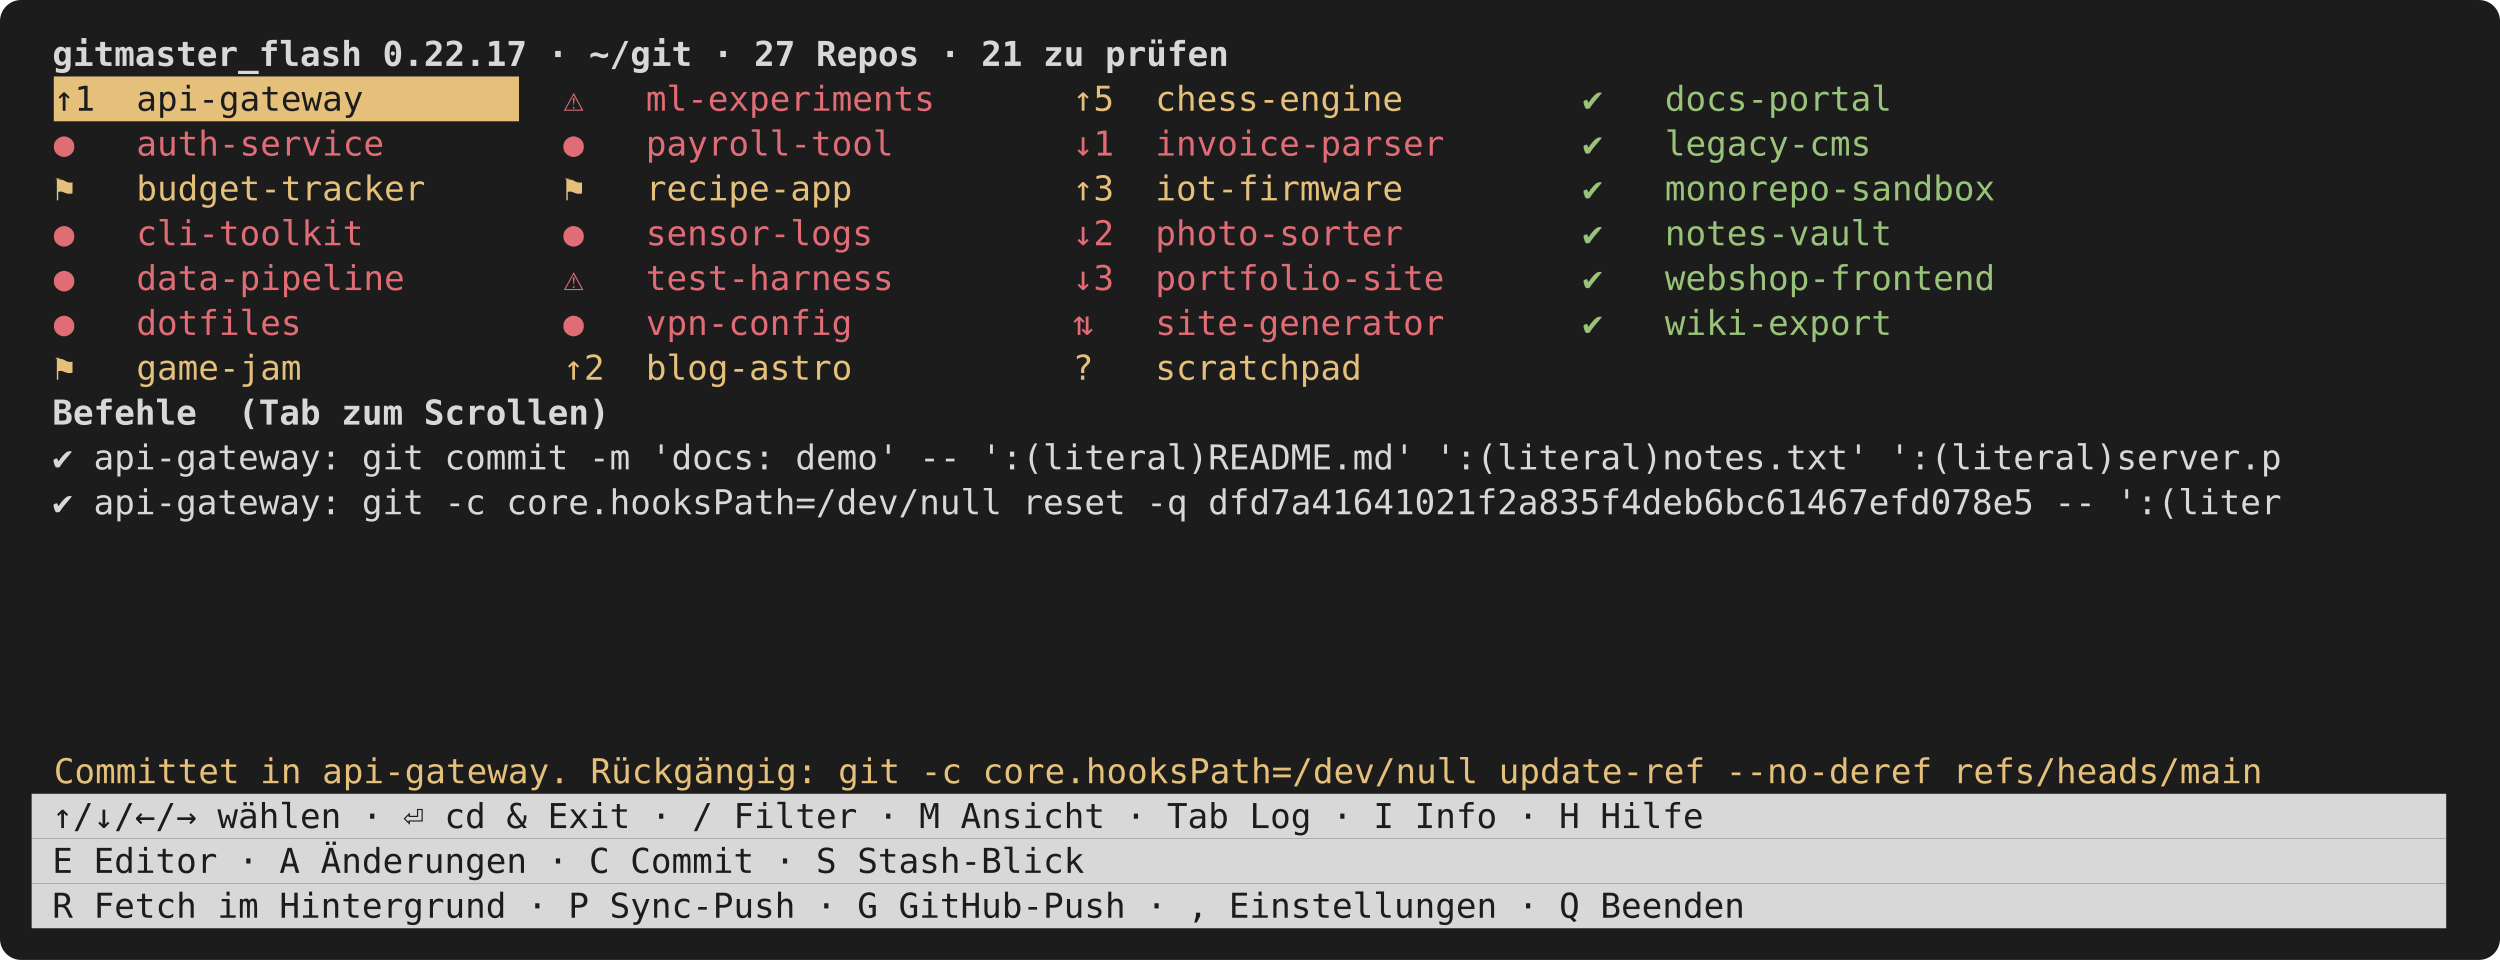
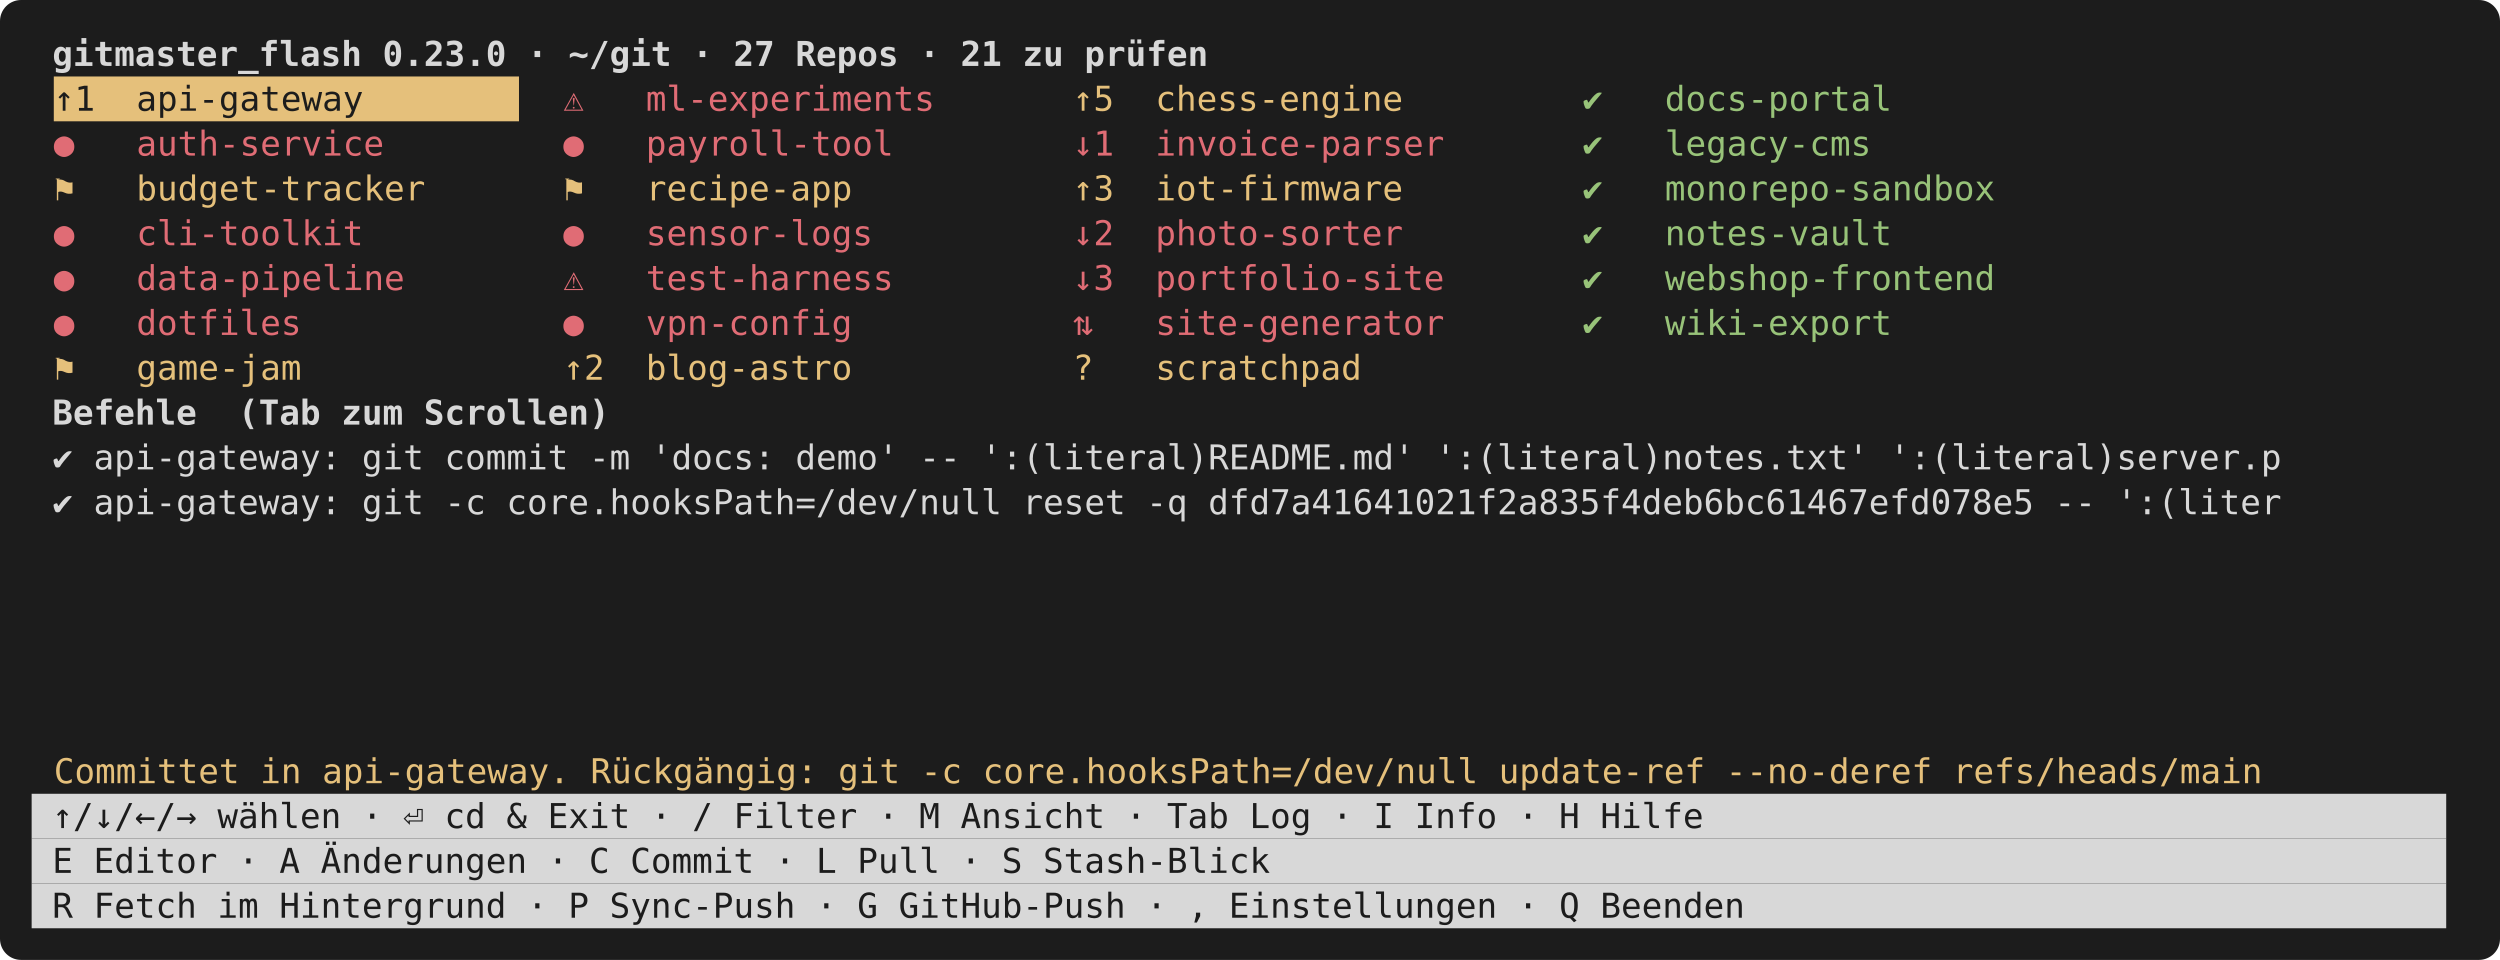
<svg xmlns="http://www.w3.org/2000/svg" viewBox="0 0 948 364" width="948" height="364" font-family="ui-monospace,SFMono-Regular,Menlo,Consolas,monospace" font-size="13">
  <rect width="948" height="364" rx="8" fill="#1c1c1c" />
-   <text x="12.0" y="25.0" fill="#d8d8d8" font-weight="bold" xml:space="preserve"> gitmaster_flash 0.22.17 · ~/git · 27 Repos · 21 zu prüfen                                                   </text>
+   <text x="12.0" y="25.0" fill="#d8d8d8" font-weight="bold" xml:space="preserve"> gitmaster_flash 0.23.0 · ~/git · 27 Repos · 21 zu prüfen                                                    </text>
  <rect x="20.4" y="29.0" width="176.4" height="17.0" fill="#e5c07b" />
  <text x="20.4" y="42.0" fill="#1c1c1c" xml:space="preserve">↑1  api-gateway      </text>
  <text x="213.6" y="42.0" fill="#e06c75" xml:space="preserve">⚠   ml-experiments   </text>
  <text x="406.8" y="42.0" fill="#e5c07b" xml:space="preserve">↑5  chess-engine     </text>
  <text x="600.0" y="42.0" fill="#98c379" xml:space="preserve">✔   docs-portal      </text>
  <text x="20.4" y="59.0" fill="#e06c75" xml:space="preserve">●   auth-service     </text>
  <text x="213.6" y="59.0" fill="#e06c75" xml:space="preserve">●   payroll-tool     </text>
  <text x="406.8" y="59.0" fill="#e06c75" xml:space="preserve">↓1  invoice-parser   </text>
  <text x="600.0" y="59.0" fill="#98c379" xml:space="preserve">✔   legacy-cms       </text>
  <text x="20.4" y="76.0" fill="#e5c07b" xml:space="preserve">⚑   budget-tracker   </text>
  <text x="213.6" y="76.0" fill="#e5c07b" xml:space="preserve">⚑   recipe-app       </text>
  <text x="406.8" y="76.0" fill="#e5c07b" xml:space="preserve">↑3  iot-firmware     </text>
  <text x="600.0" y="76.0" fill="#98c379" xml:space="preserve">✔   monorepo-sandbox </text>
  <text x="20.4" y="93.0" fill="#e06c75" xml:space="preserve">●   cli-toolkit      </text>
  <text x="213.6" y="93.0" fill="#e06c75" xml:space="preserve">●   sensor-logs      </text>
  <text x="406.8" y="93.0" fill="#e06c75" xml:space="preserve">↓2  photo-sorter     </text>
  <text x="600.0" y="93.0" fill="#98c379" xml:space="preserve">✔   notes-vault      </text>
  <text x="20.4" y="110.0" fill="#e06c75" xml:space="preserve">●   data-pipeline    </text>
  <text x="213.6" y="110.0" fill="#e06c75" xml:space="preserve">⚠   test-harness     </text>
  <text x="406.8" y="110.0" fill="#e06c75" xml:space="preserve">↓3  portfolio-site   </text>
  <text x="600.0" y="110.0" fill="#98c379" xml:space="preserve">✔   webshop-frontend </text>
  <text x="20.4" y="127.0" fill="#e06c75" xml:space="preserve">●   dotfiles         </text>
  <text x="213.6" y="127.0" fill="#e06c75" xml:space="preserve">●   vpn-config       </text>
  <text x="406.8" y="127.0" fill="#e06c75" xml:space="preserve">⇅   site-generator   </text>
  <text x="600.0" y="127.0" fill="#98c379" xml:space="preserve">✔   wiki-export      </text>
  <text x="20.4" y="144.0" fill="#e5c07b" xml:space="preserve">⚑   game-jam         </text>
  <text x="213.6" y="144.0" fill="#e5c07b" xml:space="preserve">↑2  blog-astro       </text>
  <text x="406.8" y="144.0" fill="#e5c07b" xml:space="preserve">?   scratchpad       </text>
  <text x="12.0" y="161.0" fill="#d8d8d8" font-weight="bold" xml:space="preserve"> Befehle  (Tab zum Scrollen)</text>
  <text x="12.0" y="178.0" fill="#d8d8d8" xml:space="preserve"> ✔ api-gateway: git commit -m 'docs: demo' -- ':(literal)README.md' ':(literal)notes.txt' ':(literal)server.p </text>
  <text x="12.0" y="195.0" fill="#d8d8d8" xml:space="preserve"> ✔ api-gateway: git -c core.hooksPath=/dev/null reset -q dfd7a41641021f2a835f4deb6bc61467efd078e5 -- ':(liter </text>
  <text x="20.4" y="297.0" fill="#e5c07b" xml:space="preserve">Committet in api-gateway. Rückgängig: git -c core.hooksPath=/dev/null update-ref --no-deref refs/heads/main </text>
  <rect x="12.0" y="301.0" width="915.6" height="17.0" fill="#d8d8d8" />
  <text x="12.0" y="314.0" fill="#1c1c1c" xml:space="preserve"> ↑/↓/←/→ wählen · ⏎ cd &amp; Exit · / Filter · M Ansicht · Tab Log · I Info · H Hilfe                            </text>
  <rect x="12.0" y="318.0" width="915.6" height="17.0" fill="#d8d8d8" />
-   <text x="12.0" y="331.0" fill="#1c1c1c" xml:space="preserve"> E Editor · A Änderungen · C Commit · S Stash-Blick                                                          </text>
+   <text x="12.0" y="331.0" fill="#1c1c1c" xml:space="preserve"> E Editor · A Änderungen · C Commit · L Pull · S Stash-Blick                                                 </text>
  <rect x="12.0" y="335.0" width="915.6" height="17.0" fill="#d8d8d8" />
  <text x="12.0" y="348.0" fill="#1c1c1c" xml:space="preserve"> R Fetch im Hintergrund · P Sync-Push · G GitHub-Push · , Einstellungen · Q Beenden                          </text>
</svg>
